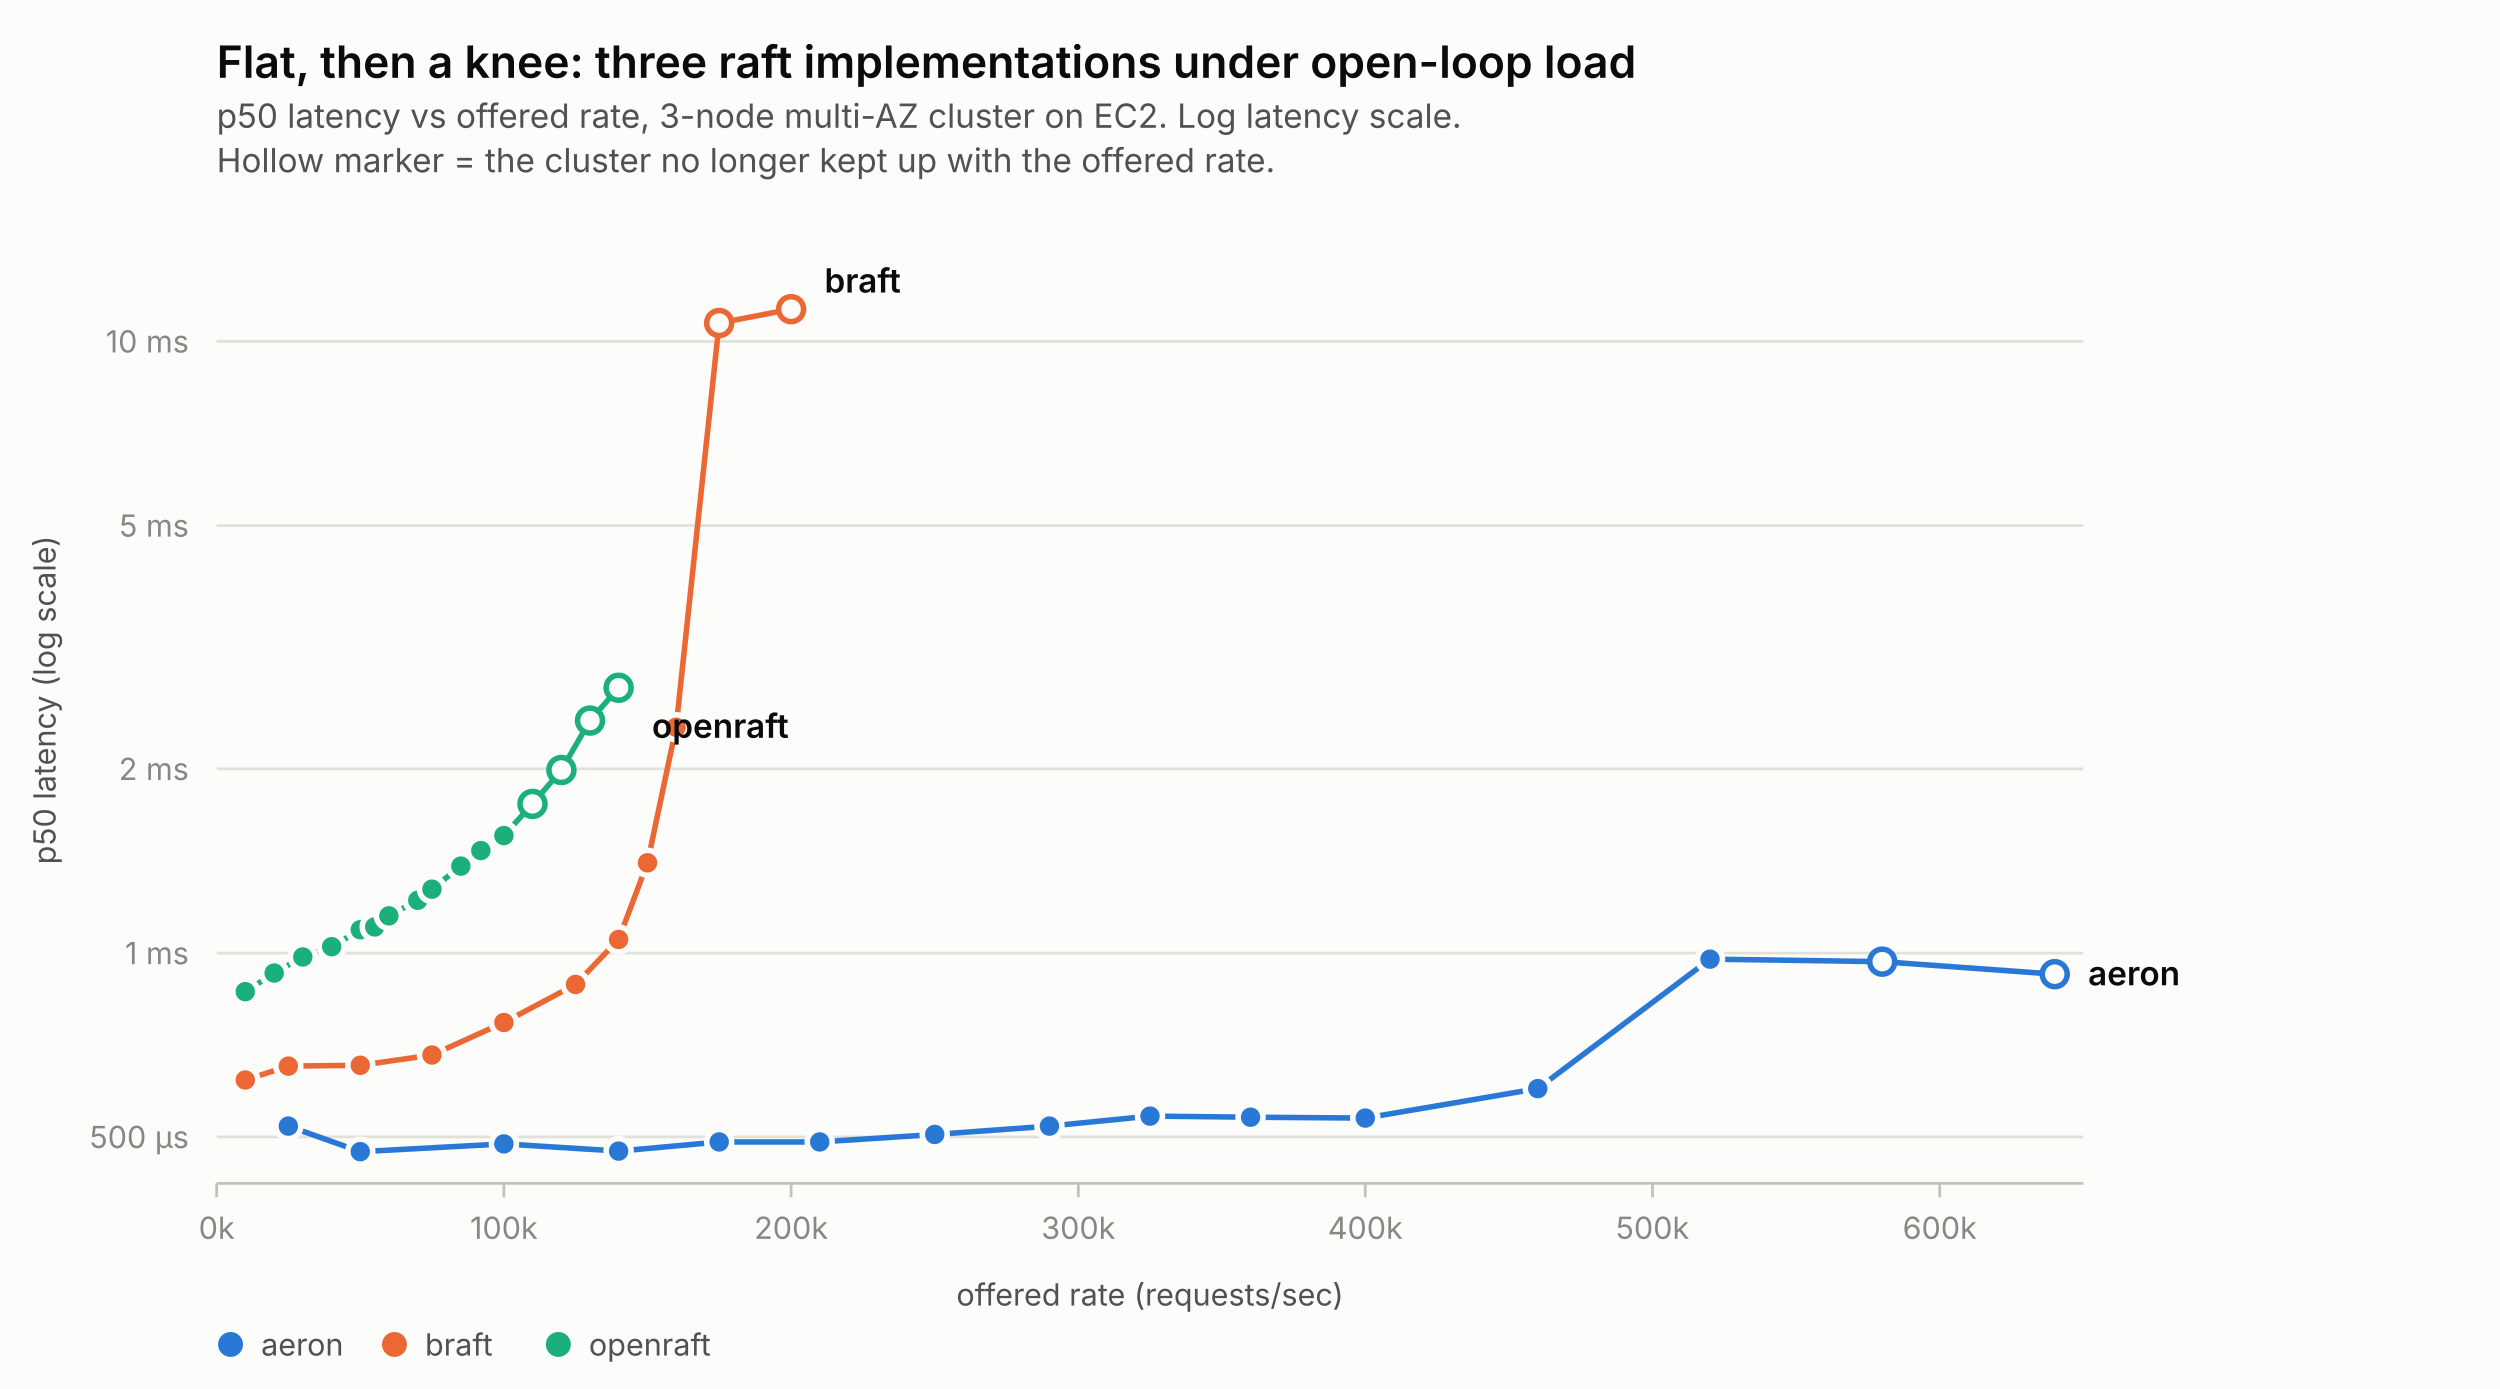
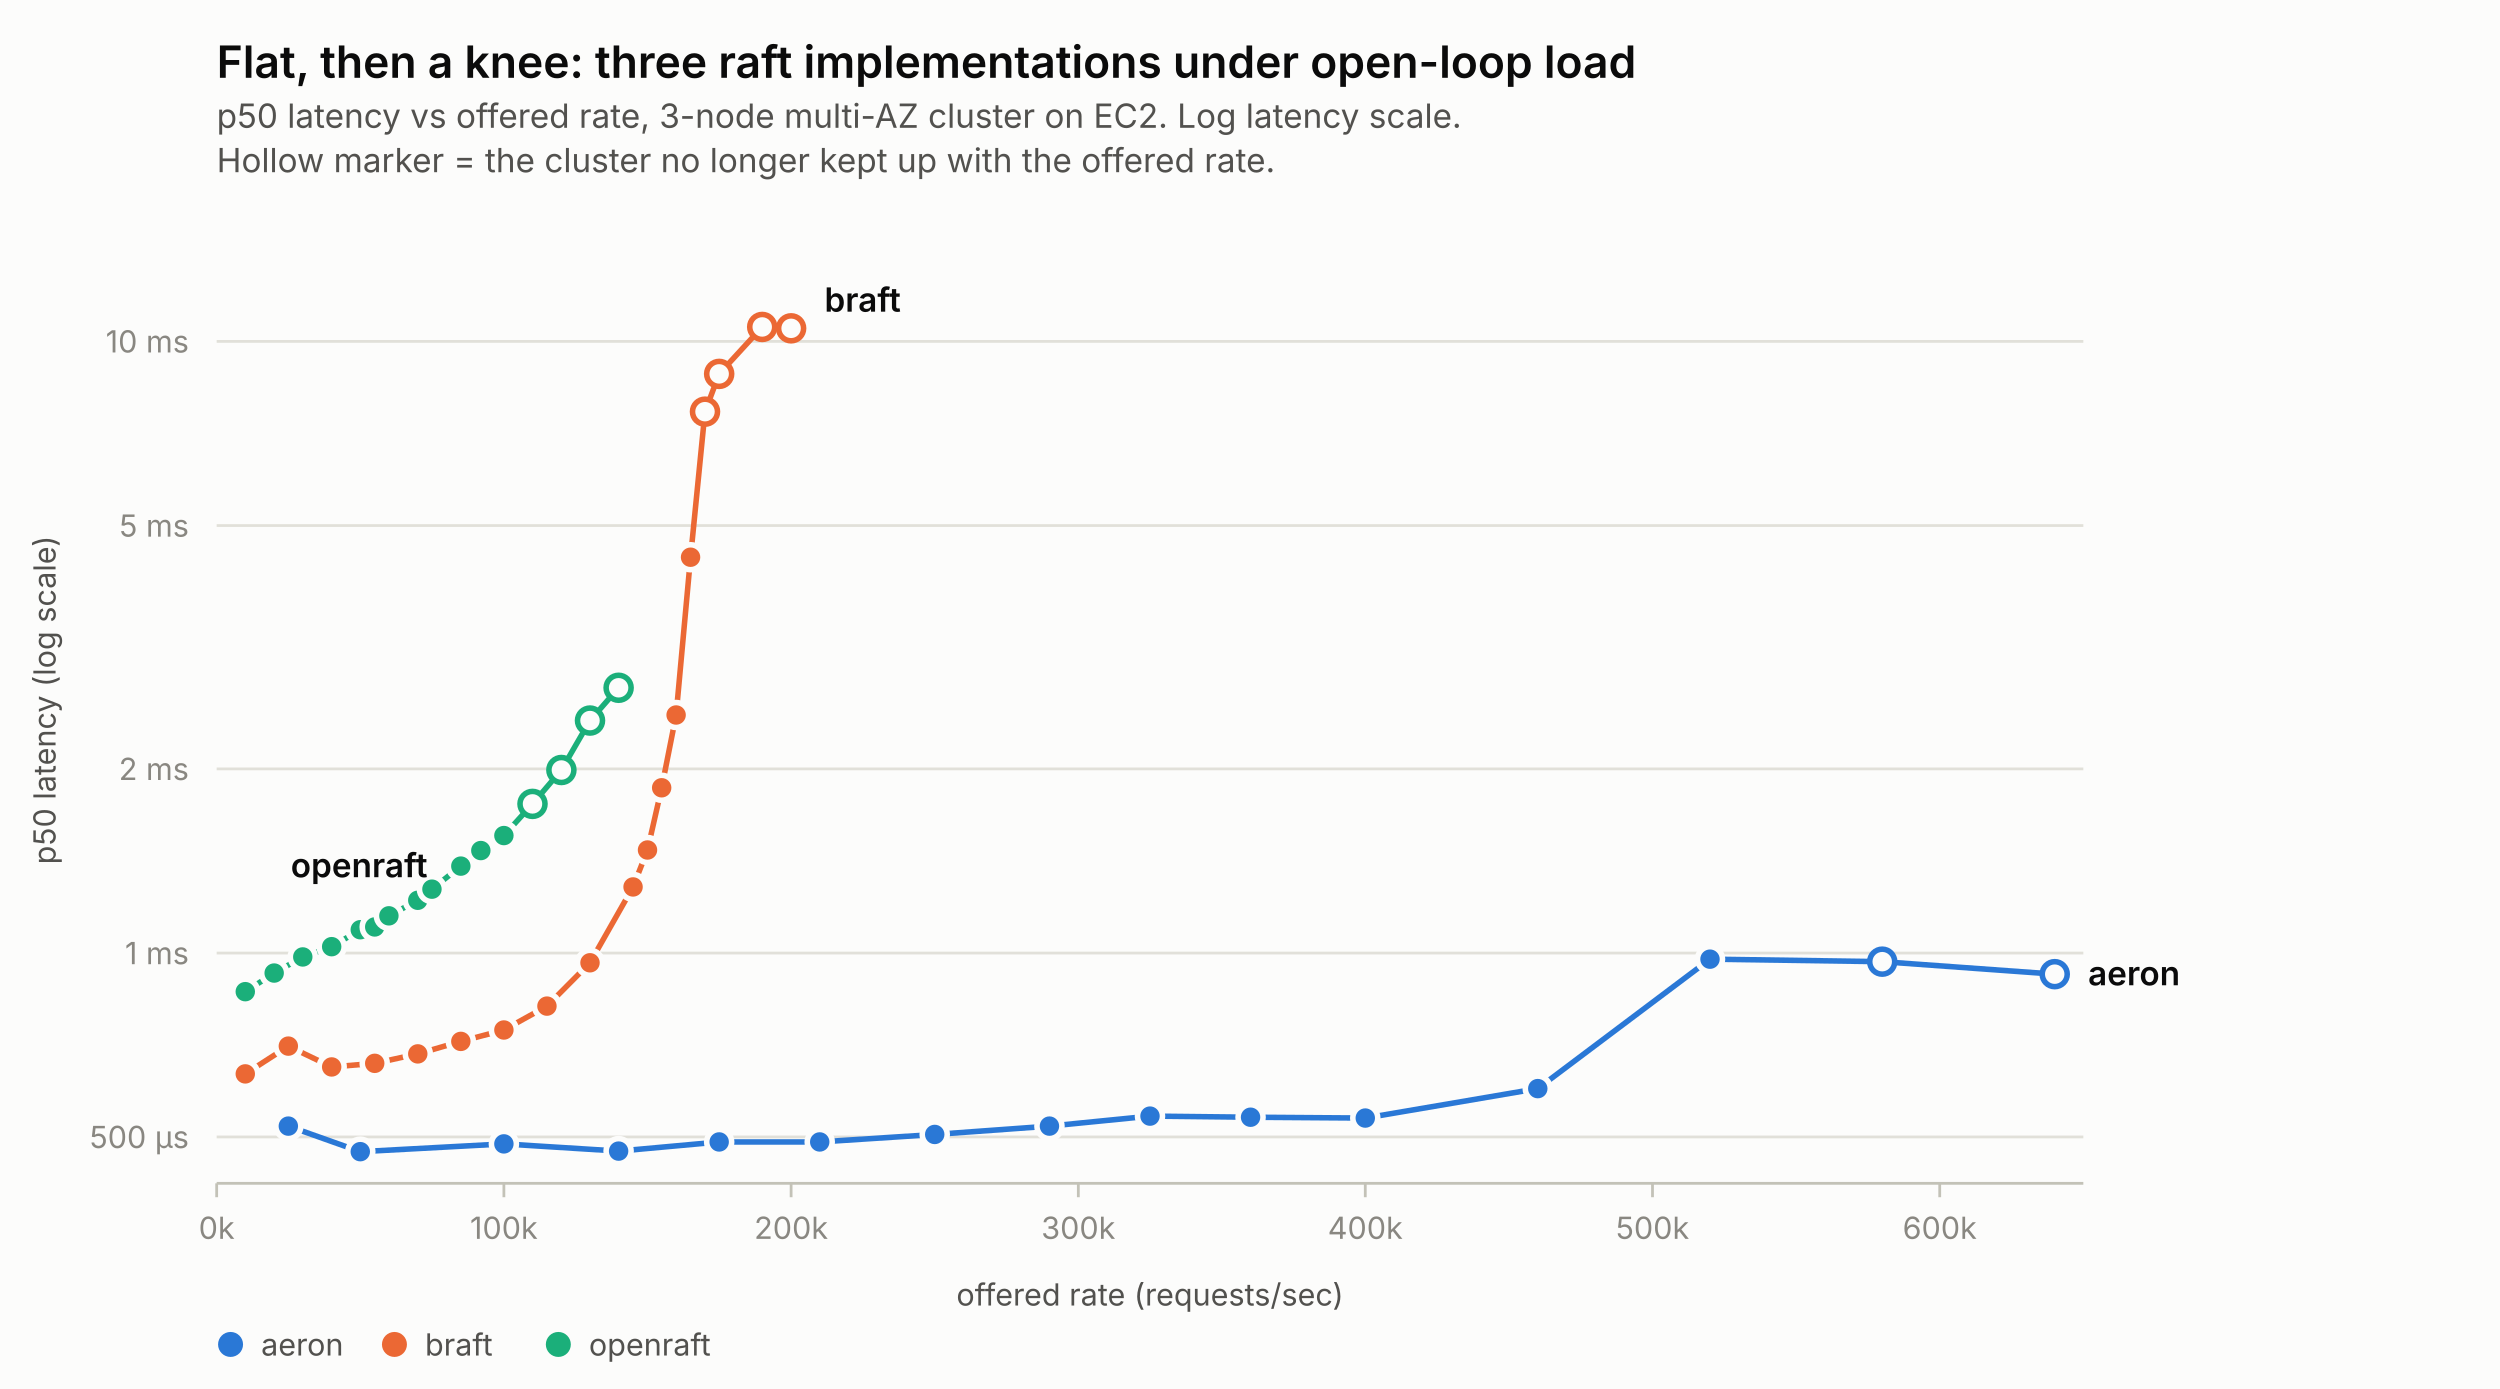
<svg xmlns="http://www.w3.org/2000/svg" width="900" height="500" viewBox="0 0 900 500" font-family="system-ui,-apple-system,&quot;Segoe UI&quot;,sans-serif" role="img" aria-label="Flat, then a knee: three raft implementations under open-loop load">
  <rect width="900" height="500" fill="#fcfcfb" />
  <text x="78" y="28" font-size="16" font-weight="600" fill="#0b0b0b">Flat, then a knee: three raft implementations under open-loop load</text>
  <text x="78" y="46" font-size="12" fill="#52514e">p50 latency vs offered rate, 3-node multi-AZ cluster on EC2. Log latency scale.</text>
  <text x="78" y="62" font-size="12" fill="#52514e">Hollow marker = the cluster no longer kept up with the offered rate.</text>
  <line x1="78" y1="409.3" x2="750" y2="409.3" stroke="#e1e0d9" stroke-width="1" />
  <text x="68" y="413.3" font-size="11" fill="#898781" text-anchor="end">500 µs</text>
  <line x1="78" y1="343.1" x2="750" y2="343.1" stroke="#e1e0d9" stroke-width="1" />
  <text x="68" y="347.1" font-size="11" fill="#898781" text-anchor="end">1 ms</text>
  <line x1="78" y1="276.8" x2="750" y2="276.8" stroke="#e1e0d9" stroke-width="1" />
  <text x="68" y="280.8" font-size="11" fill="#898781" text-anchor="end">2 ms</text>
  <line x1="78" y1="189.2" x2="750" y2="189.2" stroke="#e1e0d9" stroke-width="1" />
  <text x="68" y="193.2" font-size="11" fill="#898781" text-anchor="end">5 ms</text>
  <line x1="78" y1="122.9" x2="750" y2="122.9" stroke="#e1e0d9" stroke-width="1" />
  <text x="68" y="126.9" font-size="11" fill="#898781" text-anchor="end">10 ms</text>
  <text x="20" y="252" font-size="11" fill="#52514e" text-anchor="middle" transform="rotate(-90 20 252)">p50 latency (log scale)</text>
  <line x1="78" y1="426" x2="750" y2="426" stroke="#c3c2b7" stroke-width="1" />
  <line x1="78.0" y1="426" x2="78.0" y2="431" stroke="#c3c2b7" stroke-width="1" />
  <text x="78.0" y="446" font-size="11" fill="#898781" text-anchor="middle">0k</text>
  <line x1="181.4" y1="426" x2="181.4" y2="431" stroke="#c3c2b7" stroke-width="1" />
  <text x="181.4" y="446" font-size="11" fill="#898781" text-anchor="middle">100k</text>
  <line x1="284.8" y1="426" x2="284.8" y2="431" stroke="#c3c2b7" stroke-width="1" />
  <text x="284.8" y="446" font-size="11" fill="#898781" text-anchor="middle">200k</text>
  <line x1="388.2" y1="426" x2="388.2" y2="431" stroke="#c3c2b7" stroke-width="1" />
  <text x="388.2" y="446" font-size="11" fill="#898781" text-anchor="middle">300k</text>
  <line x1="491.5" y1="426" x2="491.5" y2="431" stroke="#c3c2b7" stroke-width="1" />
  <text x="491.5" y="446" font-size="11" fill="#898781" text-anchor="middle">400k</text>
  <line x1="594.9" y1="426" x2="594.9" y2="431" stroke="#c3c2b7" stroke-width="1" />
  <text x="594.9" y="446" font-size="11" fill="#898781" text-anchor="middle">500k</text>
  <line x1="698.3" y1="426" x2="698.3" y2="431" stroke="#c3c2b7" stroke-width="1" />
  <text x="698.3" y="446" font-size="11" fill="#898781" text-anchor="middle">600k</text>
  <text x="414" y="470" font-size="11" fill="#52514e" text-anchor="middle">offered rate (requests/sec)</text>
  <path d="M103.8,405.4 L129.7,414.6 L181.4,411.8 L222.7,414.4 L258.9,411.1 L295.1,411.1 L336.5,408.4 L377.8,405.4 L414.0,401.8 L450.2,402.2 L491.5,402.5 L553.6,391.9 L615.6,345.3 L677.6,346.2 L739.7,350.7" fill="none" stroke="#2a78d6" stroke-width="2" stroke-linejoin="round" stroke-linecap="round" />
  <circle cx="103.8" cy="405.4" r="4.5" fill="#2a78d6" stroke="#fcfcfb" stroke-width="2" />
  <circle cx="129.7" cy="414.6" r="4.5" fill="#2a78d6" stroke="#fcfcfb" stroke-width="2" />
  <circle cx="181.4" cy="411.8" r="4.5" fill="#2a78d6" stroke="#fcfcfb" stroke-width="2" />
  <circle cx="222.7" cy="414.4" r="4.5" fill="#2a78d6" stroke="#fcfcfb" stroke-width="2" />
  <circle cx="258.9" cy="411.1" r="4.5" fill="#2a78d6" stroke="#fcfcfb" stroke-width="2" />
  <circle cx="295.1" cy="411.1" r="4.5" fill="#2a78d6" stroke="#fcfcfb" stroke-width="2" />
  <circle cx="336.5" cy="408.4" r="4.5" fill="#2a78d6" stroke="#fcfcfb" stroke-width="2" />
  <circle cx="377.8" cy="405.4" r="4.5" fill="#2a78d6" stroke="#fcfcfb" stroke-width="2" />
  <circle cx="414.0" cy="401.8" r="4.5" fill="#2a78d6" stroke="#fcfcfb" stroke-width="2" />
  <circle cx="450.2" cy="402.2" r="4.5" fill="#2a78d6" stroke="#fcfcfb" stroke-width="2" />
  <circle cx="491.5" cy="402.5" r="4.5" fill="#2a78d6" stroke="#fcfcfb" stroke-width="2" />
  <circle cx="553.6" cy="391.9" r="4.5" fill="#2a78d6" stroke="#fcfcfb" stroke-width="2" />
  <circle cx="615.6" cy="345.3" r="4.5" fill="#2a78d6" stroke="#fcfcfb" stroke-width="2" />
  <circle cx="677.6" cy="346.2" r="4.5" fill="#fcfcfb" stroke="#2a78d6" stroke-width="2" />
  <circle cx="739.7" cy="350.7" r="4.5" fill="#fcfcfb" stroke="#2a78d6" stroke-width="2" />
  <text x="751.7" y="354.7" font-size="12" font-weight="600" fill="#0b0b0b">aeron</text>
-   <path d="M88.3,388.8 L103.8,383.8 L129.7,383.5 L155.5,379.8 L181.4,368.1 L207.2,354.4 L222.7,338.2 L233.1,310.6 L243.4,261.8 L258.9,116.3 L284.8,111.3" fill="none" stroke="#eb6834" stroke-width="2" stroke-linejoin="round" stroke-linecap="round" />
-   <circle cx="88.3" cy="388.8" r="4.5" fill="#eb6834" stroke="#fcfcfb" stroke-width="2" />
-   <circle cx="103.8" cy="383.8" r="4.5" fill="#eb6834" stroke="#fcfcfb" stroke-width="2" />
-   <circle cx="129.7" cy="383.5" r="4.5" fill="#eb6834" stroke="#fcfcfb" stroke-width="2" />
-   <circle cx="155.5" cy="379.8" r="4.5" fill="#eb6834" stroke="#fcfcfb" stroke-width="2" />
-   <circle cx="181.4" cy="368.1" r="4.5" fill="#eb6834" stroke="#fcfcfb" stroke-width="2" />
-   <circle cx="207.2" cy="354.4" r="4.5" fill="#eb6834" stroke="#fcfcfb" stroke-width="2" />
-   <circle cx="222.7" cy="338.2" r="4.5" fill="#eb6834" stroke="#fcfcfb" stroke-width="2" />
-   <circle cx="233.1" cy="310.6" r="4.5" fill="#eb6834" stroke="#fcfcfb" stroke-width="2" />
-   <circle cx="243.4" cy="261.8" r="4.5" fill="#eb6834" stroke="#fcfcfb" stroke-width="2" />
-   <circle cx="258.9" cy="116.3" r="4.5" fill="#fcfcfb" stroke="#eb6834" stroke-width="2" />
-   <circle cx="284.8" cy="111.3" r="4.5" fill="#fcfcfb" stroke="#eb6834" stroke-width="2" />
-   <text x="296.8" y="105.3" font-size="12" font-weight="600" fill="#0b0b0b">braft</text>
+   <path d="M88.3,386.6 L103.8,376.6 L119.4,384.1 L134.9,382.8 L150.4,379.4 L165.9,374.9 L181.4,370.8 L196.9,362.2 L212.4,346.6 L227.9,319.3 L233.1,306.0 L238.2,283.6 L243.4,257.4 L248.6,200.6 L253.8,148.2 L258.9,134.6 L274.4,117.7 L284.8,118.2" fill="none" stroke="#eb6834" stroke-width="2" stroke-linejoin="round" stroke-linecap="round" />
+   <circle cx="88.3" cy="386.6" r="4.5" fill="#eb6834" stroke="#fcfcfb" stroke-width="2" />
+   <circle cx="103.8" cy="376.6" r="4.5" fill="#eb6834" stroke="#fcfcfb" stroke-width="2" />
+   <circle cx="119.4" cy="384.1" r="4.5" fill="#eb6834" stroke="#fcfcfb" stroke-width="2" />
+   <circle cx="134.9" cy="382.8" r="4.5" fill="#eb6834" stroke="#fcfcfb" stroke-width="2" />
+   <circle cx="150.4" cy="379.4" r="4.5" fill="#eb6834" stroke="#fcfcfb" stroke-width="2" />
+   <circle cx="165.9" cy="374.9" r="4.5" fill="#eb6834" stroke="#fcfcfb" stroke-width="2" />
+   <circle cx="181.4" cy="370.8" r="4.5" fill="#eb6834" stroke="#fcfcfb" stroke-width="2" />
+   <circle cx="196.9" cy="362.2" r="4.5" fill="#eb6834" stroke="#fcfcfb" stroke-width="2" />
+   <circle cx="212.4" cy="346.6" r="4.5" fill="#eb6834" stroke="#fcfcfb" stroke-width="2" />
+   <circle cx="227.9" cy="319.3" r="4.5" fill="#eb6834" stroke="#fcfcfb" stroke-width="2" />
+   <circle cx="233.1" cy="306.0" r="4.5" fill="#eb6834" stroke="#fcfcfb" stroke-width="2" />
+   <circle cx="238.2" cy="283.6" r="4.5" fill="#eb6834" stroke="#fcfcfb" stroke-width="2" />
+   <circle cx="243.4" cy="257.4" r="4.5" fill="#eb6834" stroke="#fcfcfb" stroke-width="2" />
+   <circle cx="248.6" cy="200.6" r="4.5" fill="#eb6834" stroke="#fcfcfb" stroke-width="2" />
+   <circle cx="253.8" cy="148.2" r="4.5" fill="#fcfcfb" stroke="#eb6834" stroke-width="2" />
+   <circle cx="258.9" cy="134.6" r="4.5" fill="#fcfcfb" stroke="#eb6834" stroke-width="2" />
+   <circle cx="274.4" cy="117.7" r="4.5" fill="#fcfcfb" stroke="#eb6834" stroke-width="2" />
+   <circle cx="284.8" cy="118.2" r="4.5" fill="#fcfcfb" stroke="#eb6834" stroke-width="2" />
+   <text x="296.8" y="112.2" font-size="12" font-weight="600" fill="#0b0b0b">braft</text>
  <path d="M88.3,357.0 L98.7,350.3 L109.0,344.5 L119.4,340.8 L129.7,334.7 L134.9,333.7 L140.0,329.7 L150.4,324.1 L155.5,320.1 L165.9,311.8 L173.1,306.2 L181.4,300.8 L191.7,289.4 L202.1,277.2 L212.4,259.4 L222.7,247.6" fill="none" stroke="#1baf7a" stroke-width="2" stroke-linejoin="round" stroke-linecap="round" />
  <circle cx="88.3" cy="357.0" r="4.5" fill="#1baf7a" stroke="#fcfcfb" stroke-width="2" />
  <circle cx="98.7" cy="350.3" r="4.5" fill="#1baf7a" stroke="#fcfcfb" stroke-width="2" />
  <circle cx="109.0" cy="344.5" r="4.5" fill="#1baf7a" stroke="#fcfcfb" stroke-width="2" />
  <circle cx="119.4" cy="340.8" r="4.5" fill="#1baf7a" stroke="#fcfcfb" stroke-width="2" />
  <circle cx="129.7" cy="334.7" r="4.5" fill="#1baf7a" stroke="#fcfcfb" stroke-width="2" />
  <circle cx="134.9" cy="333.7" r="4.5" fill="#1baf7a" stroke="#fcfcfb" stroke-width="2" />
  <circle cx="140.0" cy="329.7" r="4.5" fill="#1baf7a" stroke="#fcfcfb" stroke-width="2" />
  <circle cx="150.4" cy="324.1" r="4.5" fill="#1baf7a" stroke="#fcfcfb" stroke-width="2" />
  <circle cx="155.5" cy="320.1" r="4.5" fill="#1baf7a" stroke="#fcfcfb" stroke-width="2" />
  <circle cx="165.9" cy="311.8" r="4.5" fill="#1baf7a" stroke="#fcfcfb" stroke-width="2" />
  <circle cx="173.1" cy="306.2" r="4.5" fill="#1baf7a" stroke="#fcfcfb" stroke-width="2" />
  <circle cx="181.4" cy="300.8" r="4.5" fill="#1baf7a" stroke="#fcfcfb" stroke-width="2" />
  <circle cx="191.7" cy="289.4" r="4.5" fill="#fcfcfb" stroke="#1baf7a" stroke-width="2" />
  <circle cx="202.1" cy="277.2" r="4.5" fill="#fcfcfb" stroke="#1baf7a" stroke-width="2" />
  <circle cx="212.4" cy="259.4" r="4.5" fill="#fcfcfb" stroke="#1baf7a" stroke-width="2" />
  <circle cx="222.7" cy="247.6" r="4.5" fill="#fcfcfb" stroke="#1baf7a" stroke-width="2" />
-   <text x="234.7" y="265.6" font-size="12" font-weight="600" fill="#0b0b0b">openraft</text>
+   <text x="153.9" y="315.8" font-size="12" text-anchor="end" font-weight="600" fill="#0b0b0b">openraft</text>
  <circle cx="83" cy="484" r="4.5" fill="#2a78d6" />
  <text x="94" y="488" font-size="11" fill="#52514e">aeron</text>
  <circle cx="142.0" cy="484" r="4.5" fill="#eb6834" />
  <text x="153.0" y="488" font-size="11" fill="#52514e">braft</text>
  <circle cx="201.0" cy="484" r="4.5" fill="#1baf7a" />
  <text x="212.0" y="488" font-size="11" fill="#52514e">openraft</text>
</svg>
